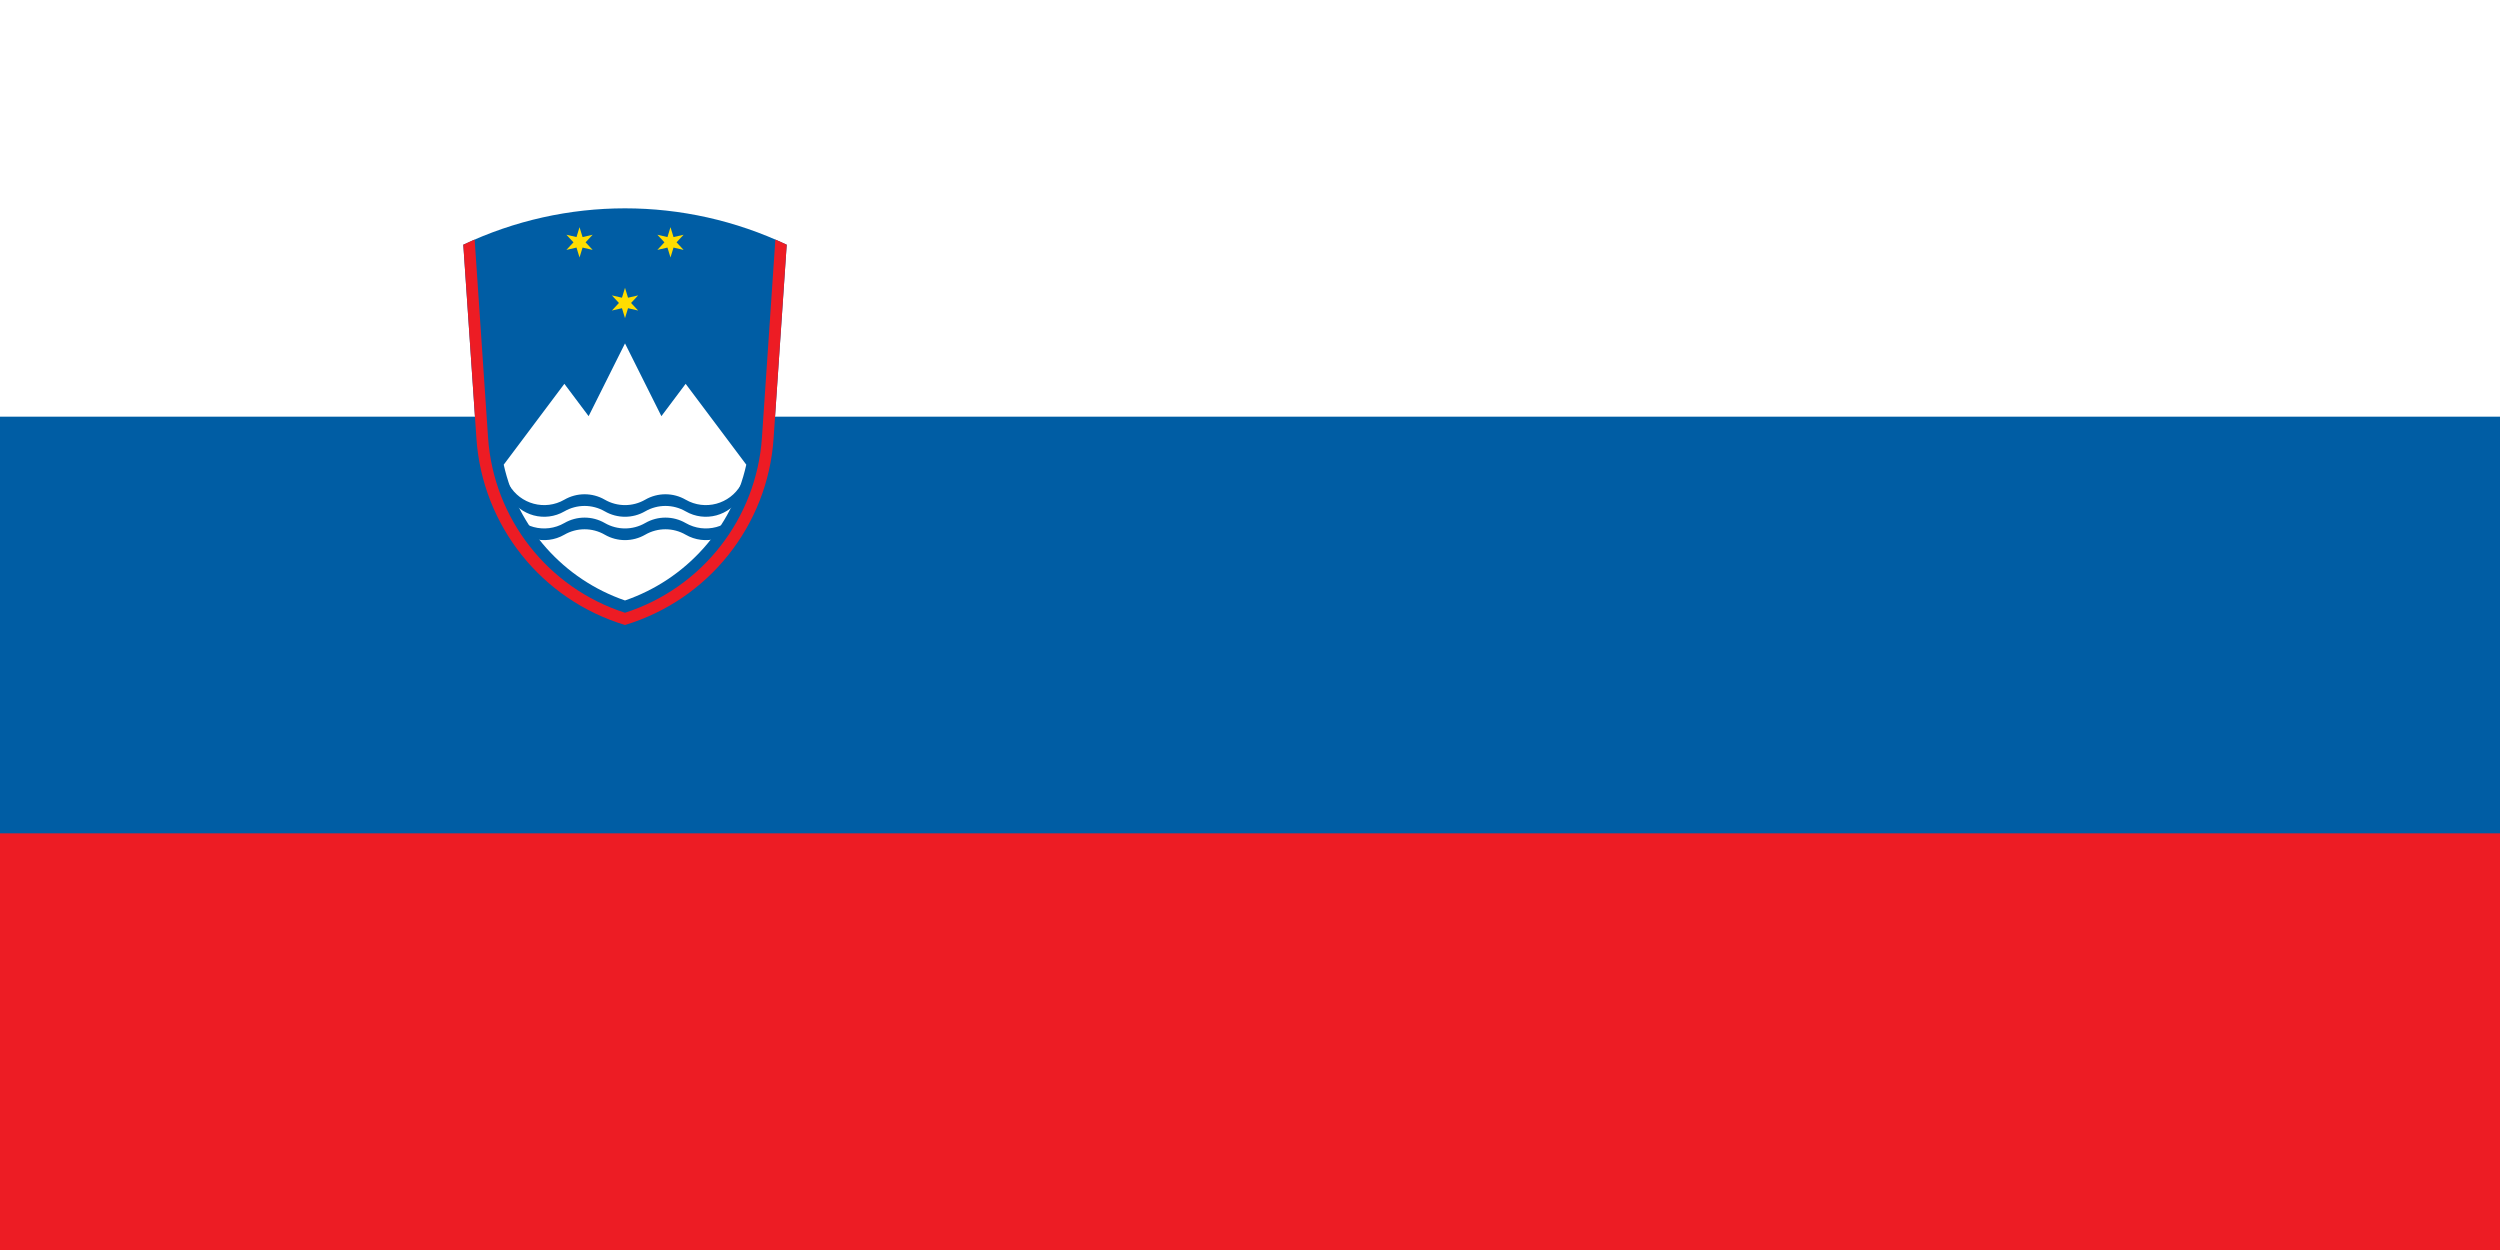
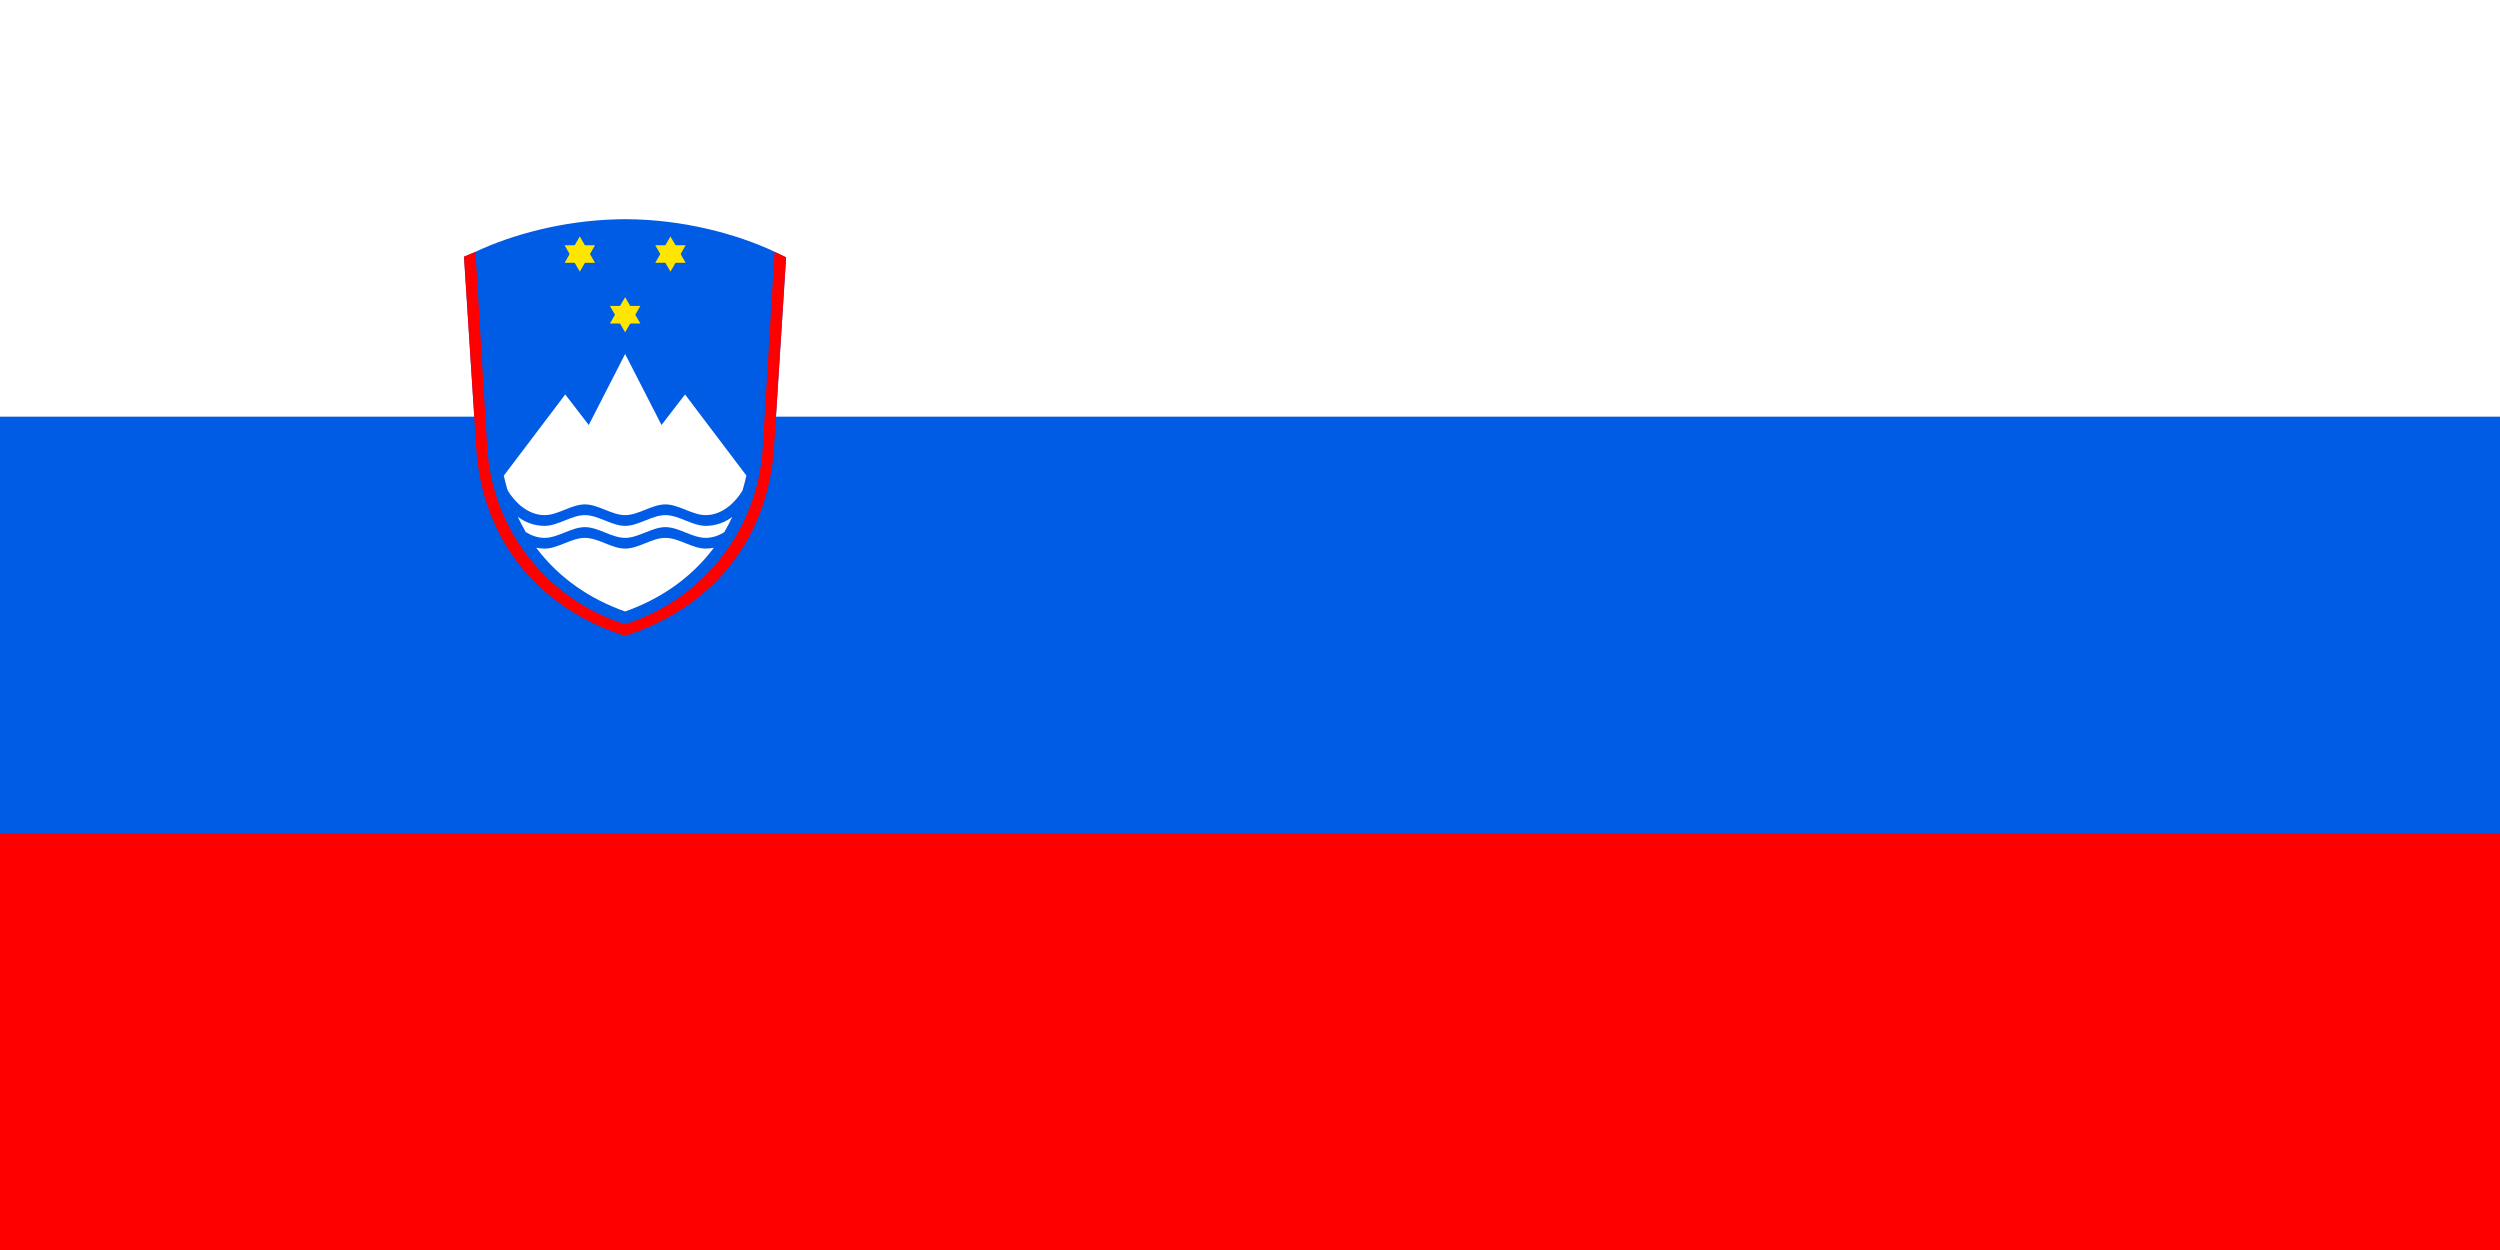
<svg xmlns="http://www.w3.org/2000/svg" xmlns:xlink="http://www.w3.org/1999/xlink" viewBox="0 0 12 6">
-   <rect width="12" fill="#ed1c24" height="6" />
-   <rect width="12" fill="#005da4" height="4" />
-   <rect width="12" fill="#fff" height="2" />
-   <g transform="translate(2.2238 1) scale(.12937)">
-     <svg width="12" viewBox="-120 -190.223 240 309.188" height="15.459">
-       <path d="m110.26-19.478l9.74-143.75a280.22 280.22 0 0 0 -240 0l9.74 143.75a155.61 155.61 0 0 0 110.26 138.45 155.61 155.61 0 0 0 110.26 -138.45" fill="#005da4" />
-       <path d="m-90 0a138.29 138.29 0 0 0 90 100.77 138.29 138.29 0 0 0 90 -100.77l-45-60-18 24-27-54-27 54-18-24-45 60" fill="#fff" />
-       <g id="wave" fill="#005da4" transform="scale(5) translate(0 5.1962)">
-         <path d="m-17.196-2.196a6 6 0 0 0 8.196 2.196 6 6 0 0 1 6 0 6 6 0 0 0 6 0 6 6 0 0 1 6 0 6 6 0 0 0 8.196 -2.196v1.732a6 6 0 0 1 -8.196 2.196 6 6 0 0 0 -6 0 6 6 0 0 1 -6 0 6 6 0 0 0 -6 0 6 6 0 0 1 -8.196 -2.196z" />
-       </g>
-       <use xlink:href="#wave" transform="translate(0 17.321)" />
-       <g id="s" transform="translate(0,-120) scale(2.25)">
-         <path stroke-width=".2" d="m0-5l1 3.268 3.33-0.768-2.33 2.5 2.33 2.5-3.33-0.768-1 3.268-1-3.268-3.33 0.768 2.33-2.5-2.33-2.5 3.33 0.768z" fill="#fd0" />
-       </g>
-       <use xlink:href="#s" transform="translate(-33.75,-45)" />
-       <use xlink:href="#s" transform="translate(33.75,-45)" />
-       <path d="m-111.58-167.05l9.96 146.99a146.95 146.95 0 0 0 101.62 129.95 146.95 146.95 0 0 0 101.62 -129.95l9.96-146.99a280.22 280.22 0 0 0 8.42 3.82l-9.74 143.75a155.61 155.61 0 0 1 -110.26 138.45 155.61 155.61 0 0 1 -110.26 -138.45l-9.74-143.75a280.22 280.22 0 0 0 8.42 -3.82" fill="#ed1c24" />
-     </svg>
+   <path d="M0 0h12v6H0z" fill="red" />
+   <path d="M0 0h12v4H0z" fill="#005ce5" />
+   <path d="M0 0h12v2H0z" fill="#fff" />
+   <g transform="matrix(.021 0 0 .021 -.106 3.478)">
+     <path d="M147.913-115.518c-.64 0-1.277.014-1.913.032-12.37.32-23.983 3.515-32.252 7.41l.001.012c-.904.378-1.79.757-2.632 1.136l2.842 44.519c1.97 23.264 17.131 36.81 33.976 42.128 16.846-5.319 32.006-18.864 33.975-42.128l2.827-44.378a64.852 64.852 0 0 0-2.632-1.277v-.011c-8.69-4.095-21.074-7.42-34.15-7.442l-.028-.001h-.014z" fill="#005ce5" fill-rule="evenodd" />
+     <path d="M147.934-84.712l-8.314 16.237-5.375-6.983-14.046 18.561c.254 1.153.552 2.265.878 3.35 1.568 2.648 4.583 5.67 8.449 5.67 3.068 0 6.136-2.454 9.204-2.454 3.068 0 6.136 2.455 9.204 2.455 3.068 0 6.136-2.455 9.205-2.455 3.068 0 6.136 2.455 9.204 2.455 3.831 0 6.825-2.967 8.406-5.597.338-1.115.64-2.263.902-3.448l-14.027-18.537-5.375 6.983zm-9.204 36.836c-3.068 0-6.136 2.454-9.204 2.454-2.428 0-4.514-.86-6.13-2.08a41.98 41.98 0 0 0 1.835 3.504c1.265.787 2.704 1.319 4.295 1.319 3.068 0 6.136-2.455 9.204-2.455 3.068 0 6.136 2.455 9.204 2.455 3.068 0 6.136-2.455 9.205-2.455 3.068 0 6.136 2.455 9.204 2.455 1.568 0 2.987-.52 4.24-1.289a42.193 42.193 0 0 0 1.835-3.491c-1.609 1.197-3.675 2.037-6.075 2.037-3.068 0-6.136-2.454-9.204-2.454-3.069 0-6.137 2.454-9.205 2.454-3.068 0-6.136-2.454-9.204-2.454zm0 5.197c-3.068 0-6.136 2.454-9.204 2.454-.667 0-1.3-.078-1.914-.196 5.307 7.091 12.549 11.838 20.316 14.567 7.751-2.725 14.982-7.475 20.286-14.555-.6.113-1.22.184-1.871.184-3.068 0-6.136-2.454-9.204-2.454-3.069 0-6.137 2.454-9.205 2.454-3.068 0-6.136-2.454-9.204-2.454z" fill="#fff" fill-rule="evenodd" />
+     <g id="b" fill="#ffe500">
+       <path id="a" d="M134.094-109.56h6.96l-3.48 6.027" fill="#ffe500" fill-rule="evenodd" />
+       <use height="300" transform="matrix(1 0 0 -1 0 -215.104)" width="600" xlink:href="#a" />
+     </g>
+     <g fill="#ffe500">
+       <use height="300" transform="translate(20.72)" width="600" xlink:href="#b" />
+       <use height="300" transform="translate(10.36 13.875)" width="600" xlink:href="#b" />
+     </g>
  </g>
+   <path d="M3 1.052zm-.718.157a2.26 2.26 0 0 0-.055.023l.06.935c.041.489.36.773.713.885.354-.112.672-.396.714-.885l.059-.932a1.362 1.362 0 0 0-.055-.026l-.056.927a.947.947 0 0 1-.662.86.947.947 0 0 1-.662-.86z" fill="red" fill-rule="evenodd" />
</svg>
